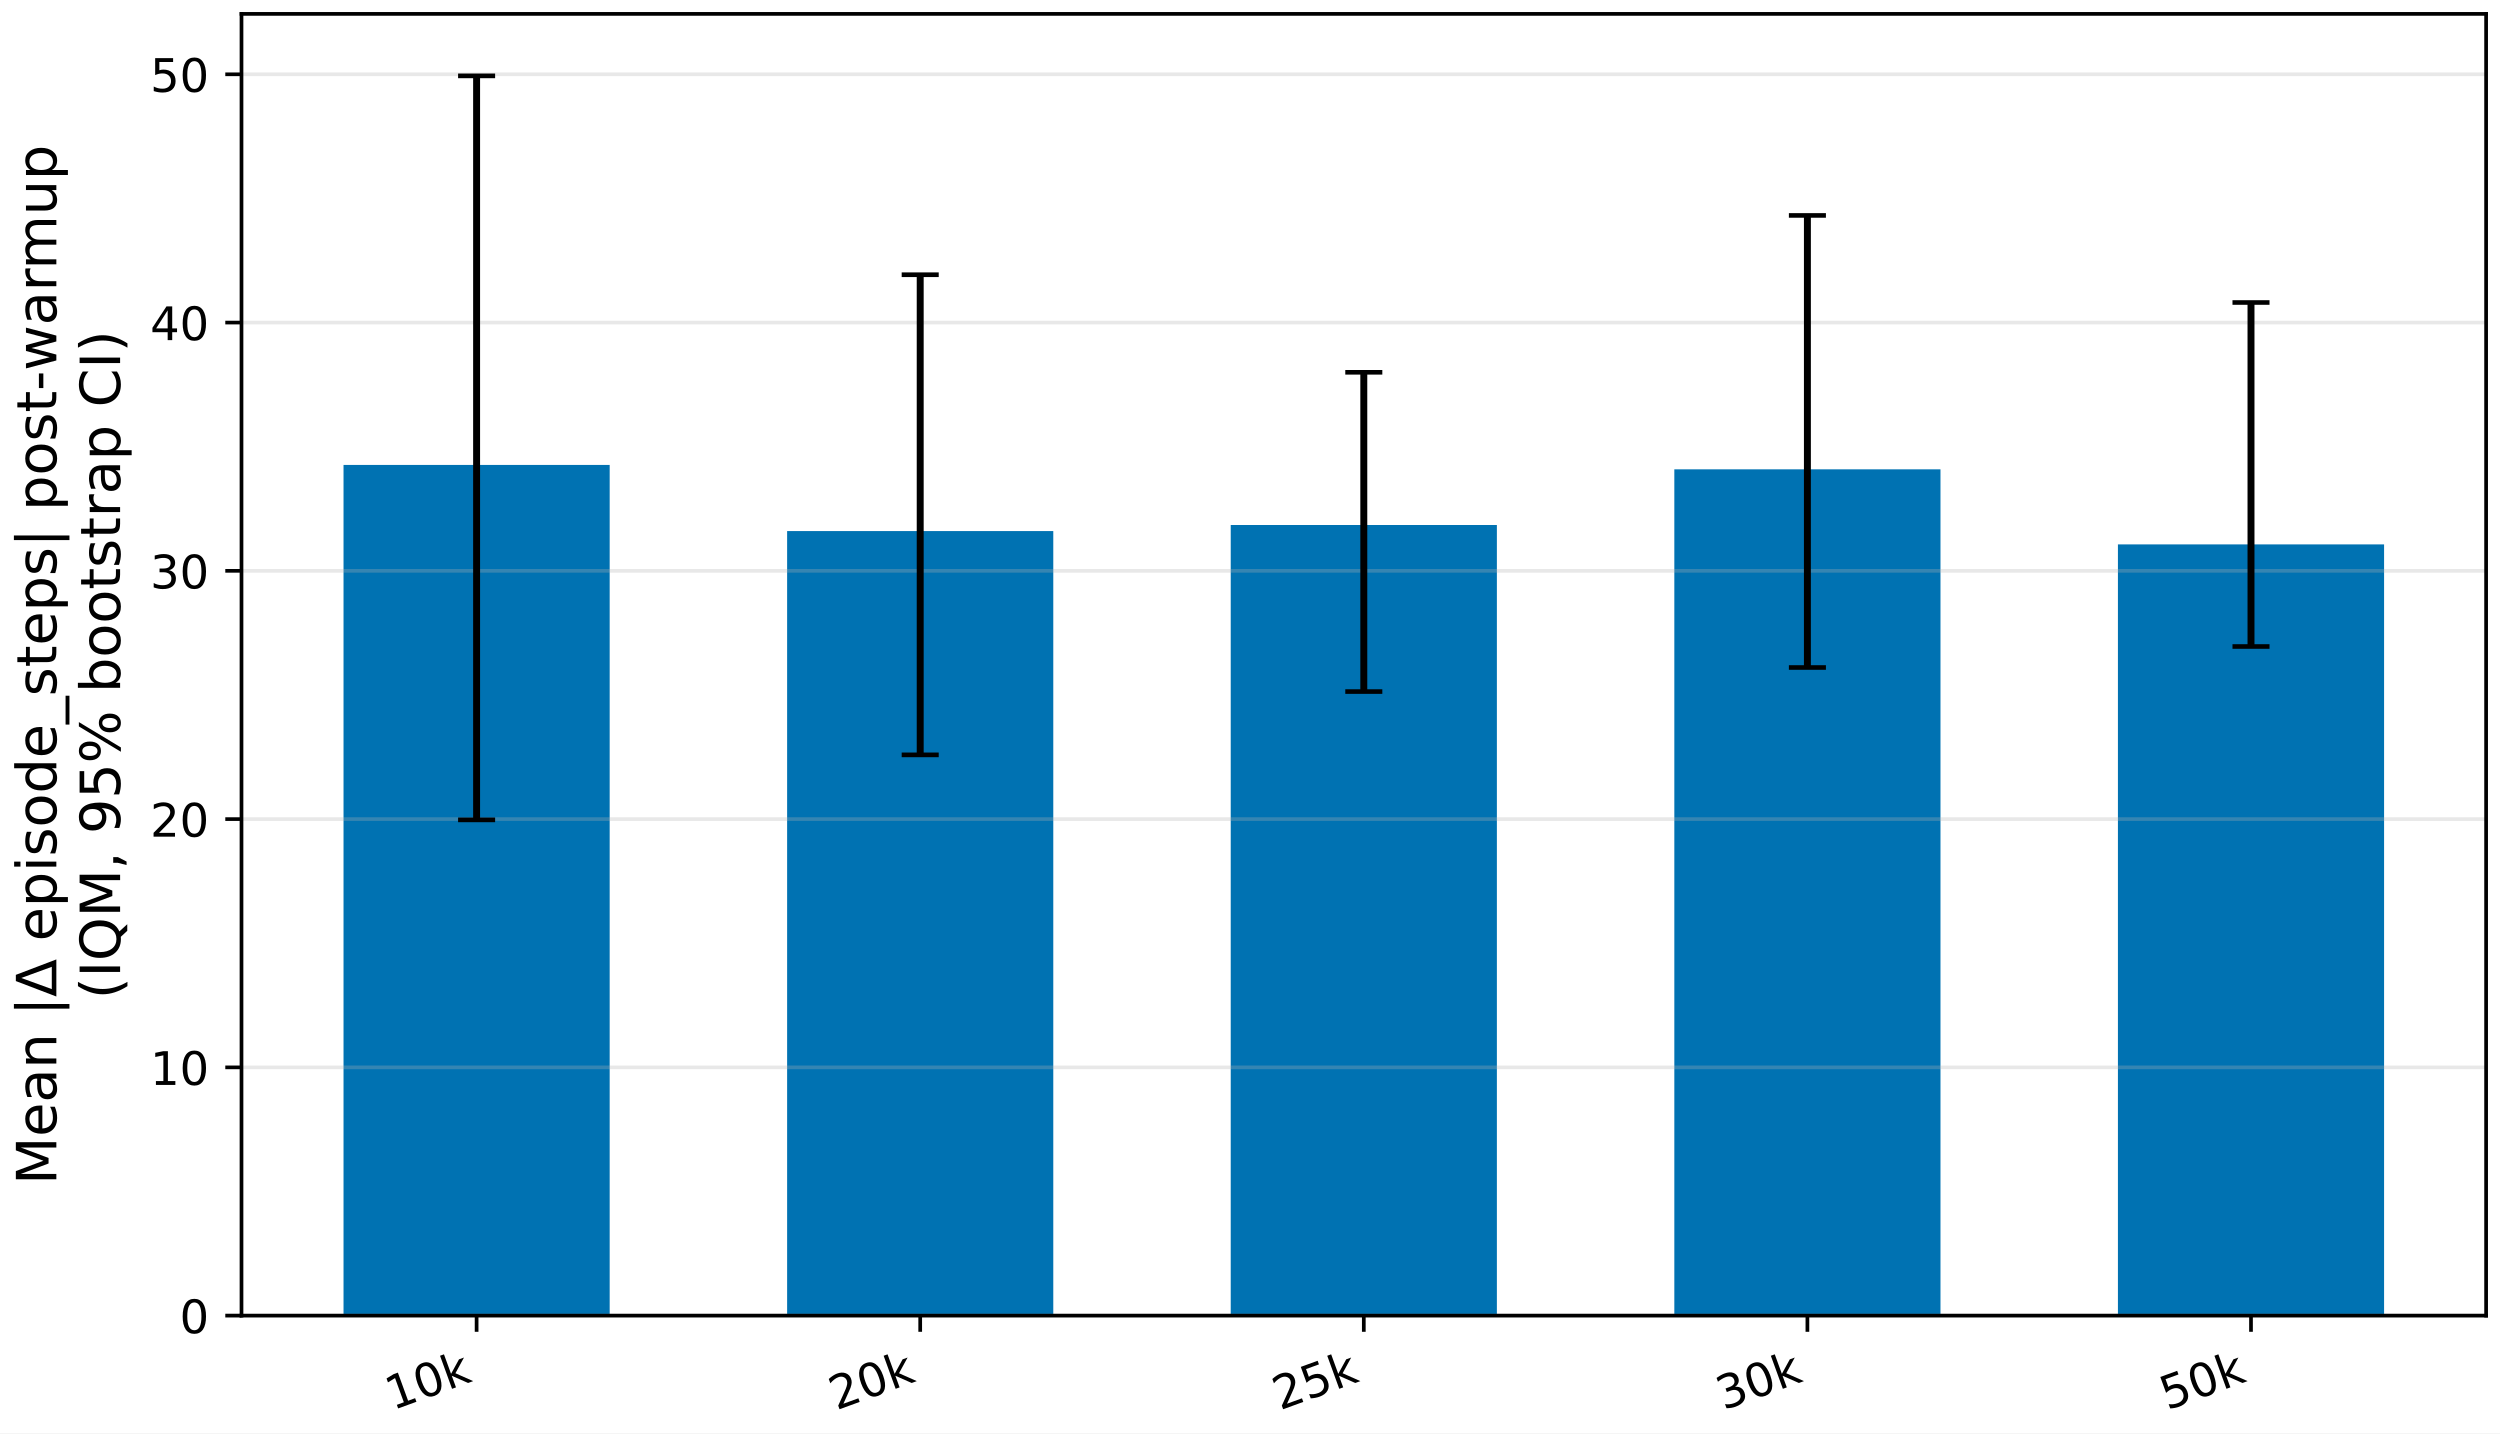
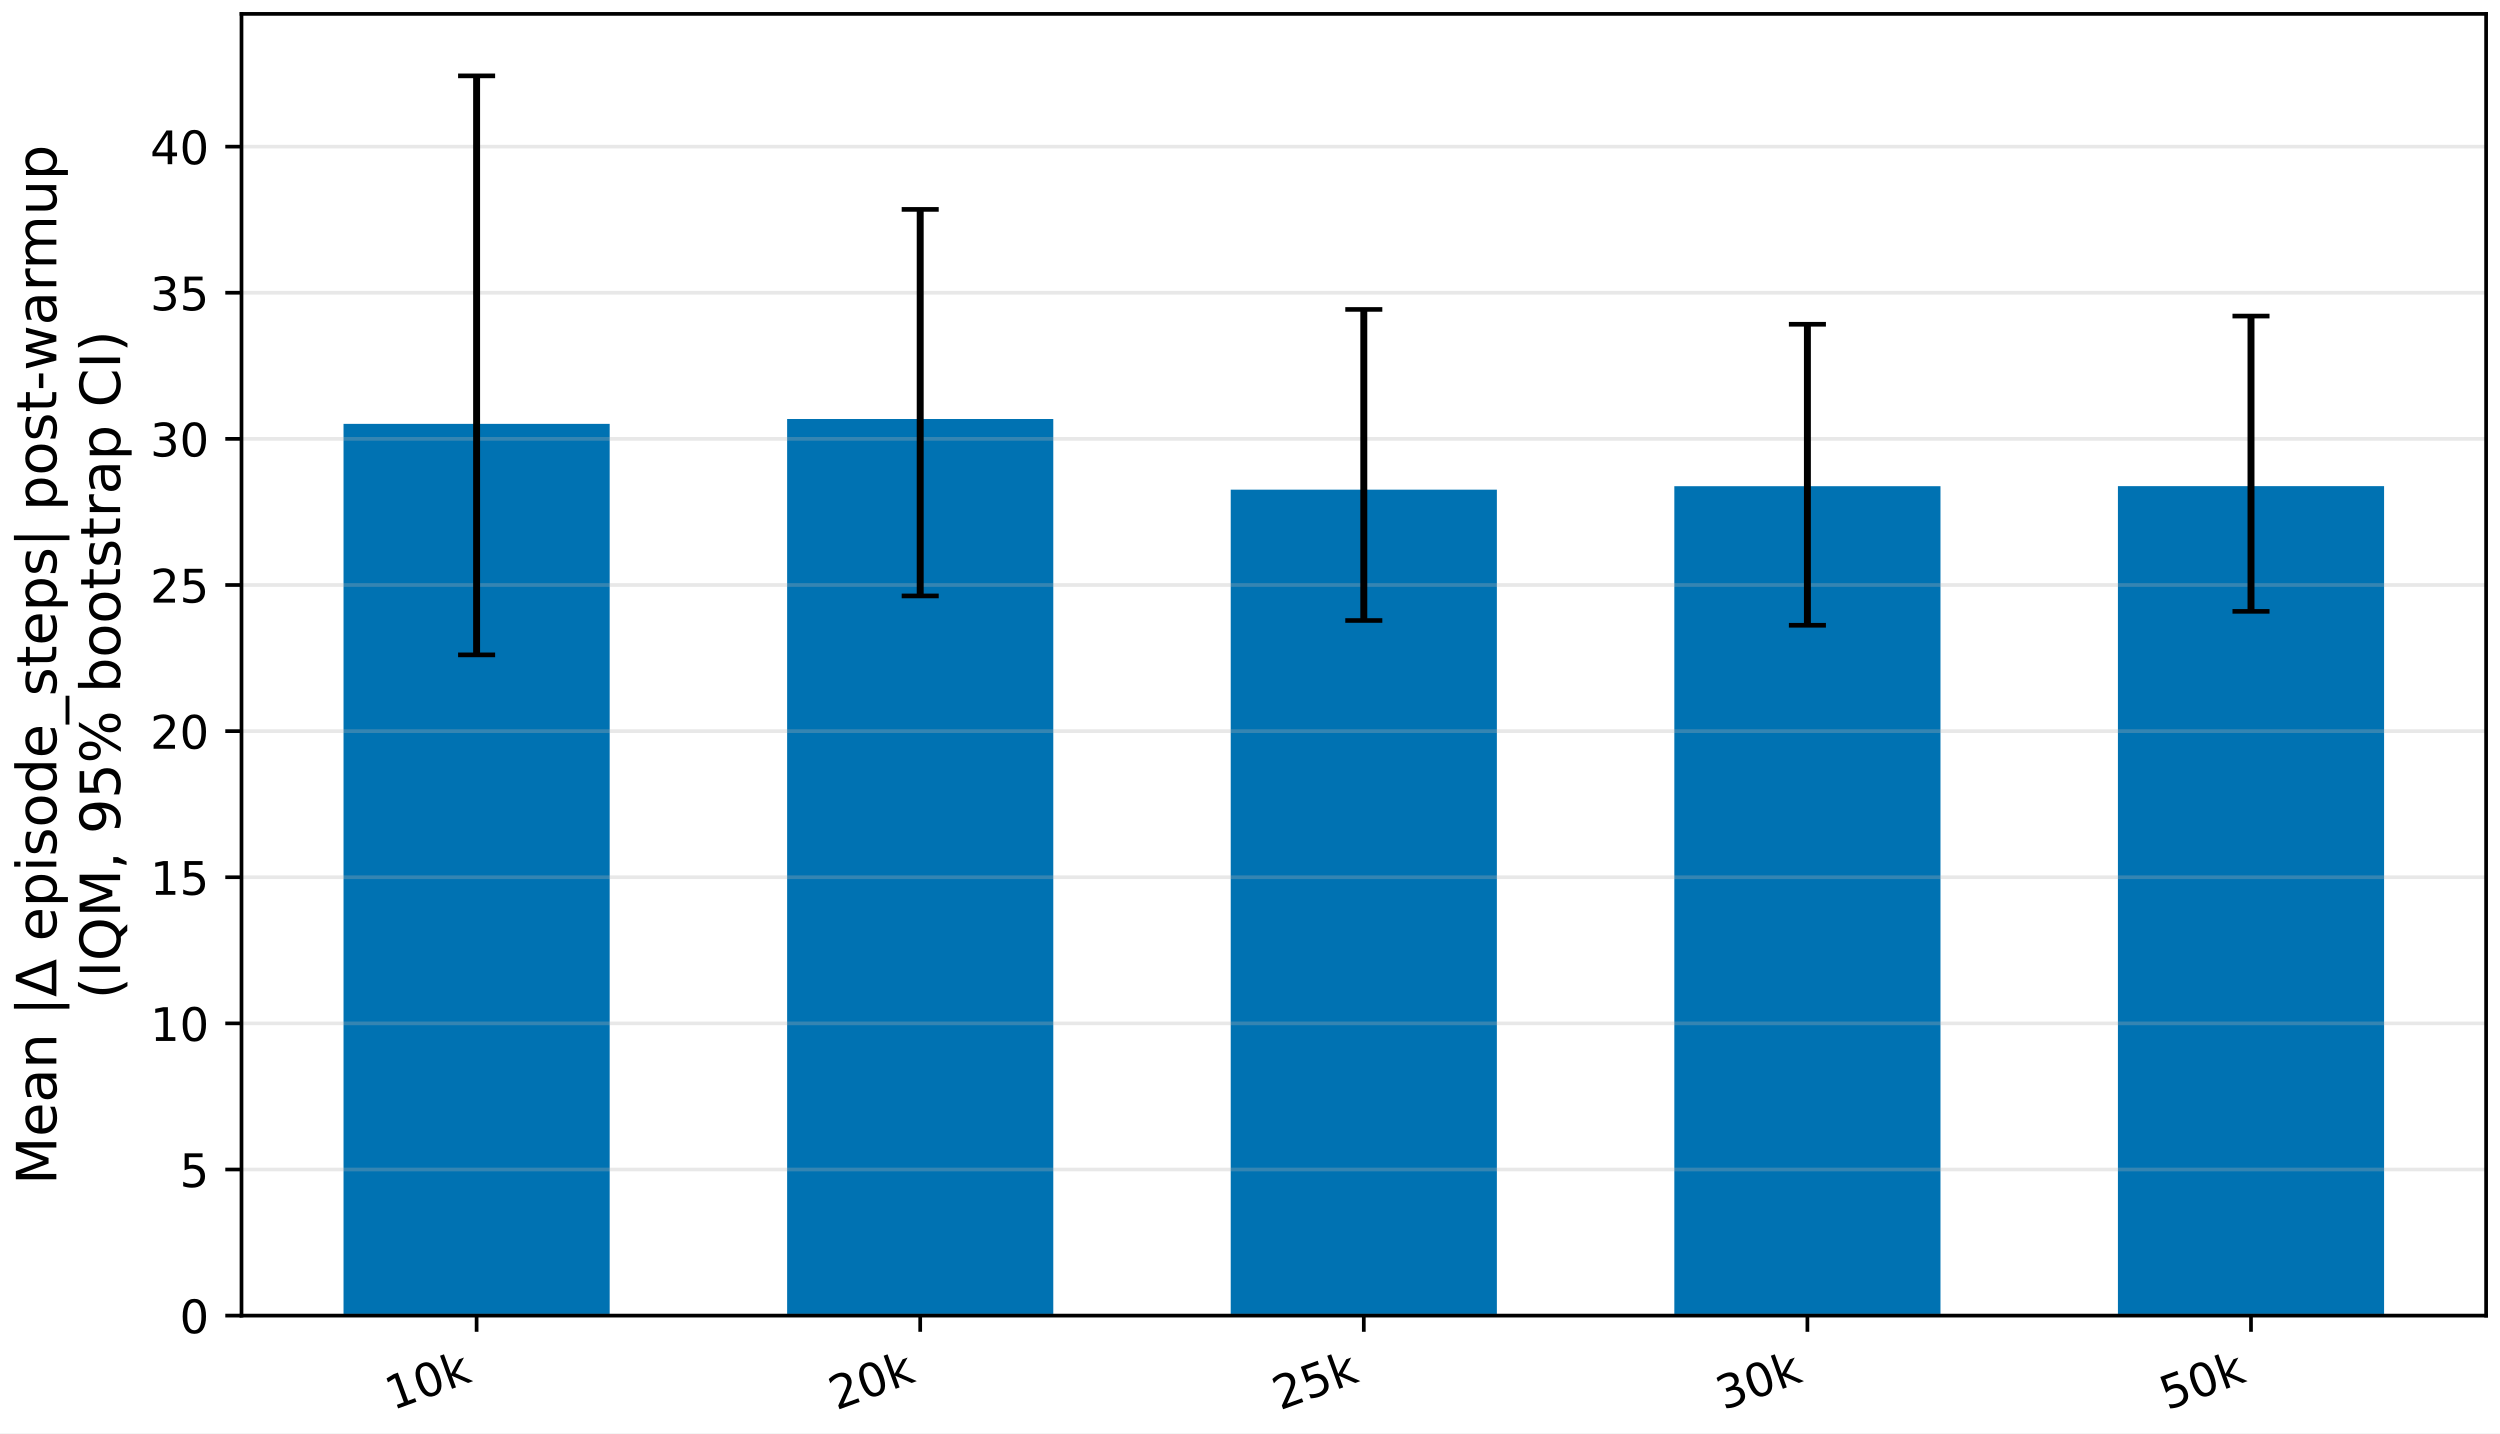
<svg xmlns="http://www.w3.org/2000/svg" xmlns:xlink="http://www.w3.org/1999/xlink" width="540pt" height="309.6pt" viewBox="0 0 540 309.6" version="1.1">
  <defs>
    <style type="text/css">*{stroke-linejoin: round; stroke-linecap: butt}</style>
  </defs>
  <g id="figure_1">
    <g id="patch_1">
      <path d="M 0 309.6  L 540 309.6  L 540 0  L 0 0  z " style="fill: #ffffff" />
    </g>
    <g id="axes_1">
      <g id="patch_2">
        <path d="M 52.163 284.173  L 537 284.173  L 537 3  L 52.163 3  z " style="fill: #ffffff" />
      </g>
      <g id="patch_3">
-         <path d="M 74.201 284.173  L 131.691 284.173  L 131.691 100.422  L 74.201 100.422  z " clip-path="url(#pa9cb4fb12a)" style="fill: #0072b2" />
+         <path d="M 74.201 284.173  L 131.691 284.173  L 131.691 91.558  L 74.201 91.558  z " clip-path="url(#pa55cf9c717)" style="fill: #0072b2" />
      </g>
      <g id="patch_4">
-         <path d="M 170.018 284.173  L 227.509 284.173  L 227.509 114.716  L 170.018 114.716  z " clip-path="url(#pa9cb4fb12a)" style="fill: #0072b2" />
+         <path d="M 170.018 284.173  L 227.509 284.173  L 227.509 90.51  L 170.018 90.51  z " clip-path="url(#pa55cf9c717)" style="fill: #0072b2" />
      </g>
      <g id="patch_5">
-         <path d="M 265.836 284.173  L 323.326 284.173  L 323.326 113.399  L 265.836 113.399  z " clip-path="url(#pa9cb4fb12a)" style="fill: #0072b2" />
+         <path d="M 265.836 284.173  L 323.326 284.173  L 323.326 105.775  L 265.836 105.775  z " clip-path="url(#pa55cf9c717)" style="fill: #0072b2" />
      </g>
      <g id="patch_6">
-         <path d="M 361.654 284.173  L 419.144 284.173  L 419.144 101.374  L 361.654 101.374  z " clip-path="url(#pa9cb4fb12a)" style="fill: #0072b2" />
+         <path d="M 361.654 284.173  L 419.144 284.173  L 419.144 105.016  L 361.654 105.016  z " clip-path="url(#pa55cf9c717)" style="fill: #0072b2" />
      </g>
      <g id="patch_7">
-         <path d="M 457.471 284.173  L 514.962 284.173  L 514.962 117.593  L 457.471 117.593  z " clip-path="url(#pa9cb4fb12a)" style="fill: #0072b2" />
+         <path d="M 457.471 284.173  L 514.962 284.173  L 514.962 105.003  L 457.471 105.003  z " clip-path="url(#pa55cf9c717)" style="fill: #0072b2" />
      </g>
      <g id="matplotlib.axis_1">
        <g id="xtick_1">
          <g id="line2d_1">
            <defs>
-               <path id="m3446999e23" d="M 0 0  L 0 3.5  " style="stroke: #000000; stroke-width: 0.8" />
+               <path id="m8053e2aae7" d="M 0 0  L 0 3.5  " style="stroke: #000000; stroke-width: 0.8" />
            </defs>
            <g>
-               <use xlink:href="#m3446999e23" x="102.946" y="284.173" style="stroke: #000000; stroke-width: 0.8" />
+               <use xlink:href="#m8053e2aae7" x="102.946" y="284.173" style="stroke: #000000; stroke-width: 0.8" />
            </g>
          </g>
          <g id="text_1">
            <g transform="translate(84.83566 304.6455) rotate(-20) scale(0.1 -0.1)">
              <defs>
                <path id="DejaVuSans-31" d="M 794 531  L 1825 531  L 1825 4091  L 703 3866  L 703 4441  L 1819 4666  L 2450 4666  L 2450 531  L 3481 531  L 3481 0  L 794 0  L 794 531  z " transform="scale(0.015625)" />
                <path id="DejaVuSans-30" d="M 2034 4250  Q 1547 4250 1301 3770  Q 1056 3291 1056 2328  Q 1056 1369 1301 889  Q 1547 409 2034 409  Q 2525 409 2770 889  Q 3016 1369 3016 2328  Q 3016 3291 2770 3770  Q 2525 4250 2034 4250  z M 2034 4750  Q 2819 4750 3233 4129  Q 3647 3509 3647 2328  Q 3647 1150 3233 529  Q 2819 -91 2034 -91  Q 1250 -91 836 529  Q 422 1150 422 2328  Q 422 3509 836 4129  Q 1250 4750 2034 4750  z " transform="scale(0.015625)" />
                <path id="DejaVuSans-6b" d="M 581 4863  L 1159 4863  L 1159 1991  L 2875 3500  L 3609 3500  L 1753 1863  L 3688 0  L 2938 0  L 1159 1709  L 1159 0  L 581 0  L 581 4863  z " transform="scale(0.015625)" />
              </defs>
              <use xlink:href="#DejaVuSans-31" />
              <use xlink:href="#DejaVuSans-30" transform="translate(63.62305 0)" />
              <use xlink:href="#DejaVuSans-6b" transform="translate(127.2461 0)" />
            </g>
          </g>
        </g>
        <g id="xtick_2">
          <g id="line2d_2">
            <g>
-               <use xlink:href="#m3446999e23" x="198.764" y="284.173" style="stroke: #000000; stroke-width: 0.8" />
+               <use xlink:href="#m8053e2aae7" x="198.764" y="284.173" style="stroke: #000000; stroke-width: 0.8" />
            </g>
          </g>
          <g id="text_2">
            <g transform="translate(180.6533 304.6455) rotate(-20) scale(0.1 -0.1)">
              <defs>
                <path id="DejaVuSans-32" d="M 1228 531  L 3431 531  L 3431 0  L 469 0  L 469 531  Q 828 903 1448 1529  Q 2069 2156 2228 2338  Q 2531 2678 2651 2914  Q 2772 3150 2772 3378  Q 2772 3750 2511 3984  Q 2250 4219 1831 4219  Q 1534 4219 1204 4116  Q 875 4013 500 3803  L 500 4441  Q 881 4594 1212 4672  Q 1544 4750 1819 4750  Q 2544 4750 2975 4387  Q 3406 4025 3406 3419  Q 3406 3131 3298 2873  Q 3191 2616 2906 2266  Q 2828 2175 2409 1742  Q 1991 1309 1228 531  z " transform="scale(0.015625)" />
              </defs>
              <use xlink:href="#DejaVuSans-32" />
              <use xlink:href="#DejaVuSans-30" transform="translate(63.62305 0)" />
              <use xlink:href="#DejaVuSans-6b" transform="translate(127.2461 0)" />
            </g>
          </g>
        </g>
        <g id="xtick_3">
          <g id="line2d_3">
            <g>
-               <use xlink:href="#m3446999e23" x="294.581" y="284.173" style="stroke: #000000; stroke-width: 0.8" />
+               <use xlink:href="#m8053e2aae7" x="294.581" y="284.173" style="stroke: #000000; stroke-width: 0.8" />
            </g>
          </g>
          <g id="text_3">
            <g transform="translate(276.4709 304.6455) rotate(-20) scale(0.1 -0.1)">
              <defs>
                <path id="DejaVuSans-35" d="M 691 4666  L 3169 4666  L 3169 4134  L 1269 4134  L 1269 2991  Q 1406 3038 1543 3061  Q 1681 3084 1819 3084  Q 2600 3084 3056 2656  Q 3513 2228 3513 1497  Q 3513 744 3044 326  Q 2575 -91 1722 -91  Q 1428 -91 1123 -41  Q 819 9 494 109  L 494 744  Q 775 591 1075 516  Q 1375 441 1709 441  Q 2250 441 2565 725  Q 2881 1009 2881 1497  Q 2881 1984 2565 2268  Q 2250 2553 1709 2553  Q 1456 2553 1204 2497  Q 953 2441 691 2322  L 691 4666  z " transform="scale(0.015625)" />
              </defs>
              <use xlink:href="#DejaVuSans-32" />
              <use xlink:href="#DejaVuSans-35" transform="translate(63.62305 0)" />
              <use xlink:href="#DejaVuSans-6b" transform="translate(127.2461 0)" />
            </g>
          </g>
        </g>
        <g id="xtick_4">
          <g id="line2d_4">
            <g>
-               <use xlink:href="#m3446999e23" x="390.399" y="284.173" style="stroke: #000000; stroke-width: 0.8" />
+               <use xlink:href="#m8053e2aae7" x="390.399" y="284.173" style="stroke: #000000; stroke-width: 0.8" />
            </g>
          </g>
          <g id="text_4">
            <g transform="translate(372.2885 304.6455) rotate(-20) scale(0.1 -0.1)">
              <defs>
                <path id="DejaVuSans-33" d="M 2597 2516  Q 3050 2419 3304 2112  Q 3559 1806 3559 1356  Q 3559 666 3084 287  Q 2609 -91 1734 -91  Q 1441 -91 1130 -33  Q 819 25 488 141  L 488 750  Q 750 597 1062 519  Q 1375 441 1716 441  Q 2309 441 2620 675  Q 2931 909 2931 1356  Q 2931 1769 2642 2001  Q 2353 2234 1838 2234  L 1294 2234  L 1294 2753  L 1863 2753  Q 2328 2753 2575 2939  Q 2822 3125 2822 3475  Q 2822 3834 2567 4026  Q 2313 4219 1838 4219  Q 1578 4219 1281 4162  Q 984 4106 628 3988  L 628 4550  Q 988 4650 1302 4700  Q 1616 4750 1894 4750  Q 2613 4750 3031 4423  Q 3450 4097 3450 3541  Q 3450 3153 3228 2886  Q 3006 2619 2597 2516  z " transform="scale(0.015625)" />
              </defs>
              <use xlink:href="#DejaVuSans-33" />
              <use xlink:href="#DejaVuSans-30" transform="translate(63.62305 0)" />
              <use xlink:href="#DejaVuSans-6b" transform="translate(127.2461 0)" />
            </g>
          </g>
        </g>
        <g id="xtick_5">
          <g id="line2d_5">
            <g>
-               <use xlink:href="#m3446999e23" x="486.216" y="284.173" style="stroke: #000000; stroke-width: 0.8" />
+               <use xlink:href="#m8053e2aae7" x="486.216" y="284.173" style="stroke: #000000; stroke-width: 0.8" />
            </g>
          </g>
          <g id="text_5">
            <g transform="translate(468.1061 304.6455) rotate(-20) scale(0.1 -0.1)">
              <use xlink:href="#DejaVuSans-35" />
              <use xlink:href="#DejaVuSans-30" transform="translate(63.62305 0)" />
              <use xlink:href="#DejaVuSans-6b" transform="translate(127.2461 0)" />
            </g>
          </g>
        </g>
      </g>
      <g id="matplotlib.axis_2">
        <g id="ytick_1">
          <g id="line2d_6">
-             <path d="M 52.163 284.173  L 537 284.173  " clip-path="url(#pa9cb4fb12a)" style="fill: none; stroke: #b0b0b0; stroke-opacity: 0.3; stroke-width: 0.8; stroke-linecap: square" />
+             <path d="M 52.163 284.173  L 537 284.173  " clip-path="url(#pa55cf9c717)" style="fill: none; stroke: #b0b0b0; stroke-opacity: 0.3; stroke-width: 0.8; stroke-linecap: square" />
          </g>
          <g id="line2d_7">
            <defs>
-               <path id="m61e745f788" d="M 0 0  L -3.5 0  " style="stroke: #000000; stroke-width: 0.8" />
+               <path id="m3188ce07f8" d="M 0 0  L -3.5 0  " style="stroke: #000000; stroke-width: 0.8" />
            </defs>
            <g>
-               <use xlink:href="#m61e745f788" x="52.163" y="284.173" style="stroke: #000000; stroke-width: 0.8" />
+               <use xlink:href="#m3188ce07f8" x="52.163" y="284.173" style="stroke: #000000; stroke-width: 0.8" />
            </g>
          </g>
          <g id="text_6">
            <g transform="translate(38.80011 287.9718) scale(0.1 -0.1)">
              <use xlink:href="#DejaVuSans-30" />
            </g>
          </g>
        </g>
        <g id="ytick_2">
          <g id="line2d_8">
-             <path d="M 52.163 230.548  L 537 230.548  " clip-path="url(#pa9cb4fb12a)" style="fill: none; stroke: #b0b0b0; stroke-opacity: 0.3; stroke-width: 0.8; stroke-linecap: square" />
+             <path d="M 52.163 252.61  L 537 252.61  " clip-path="url(#pa55cf9c717)" style="fill: none; stroke: #b0b0b0; stroke-opacity: 0.3; stroke-width: 0.8; stroke-linecap: square" />
          </g>
          <g id="line2d_9">
            <g>
-               <use xlink:href="#m61e745f788" x="52.163" y="230.548" style="stroke: #000000; stroke-width: 0.8" />
+               <use xlink:href="#m3188ce07f8" x="52.163" y="252.61" style="stroke: #000000; stroke-width: 0.8" />
            </g>
          </g>
          <g id="text_7">
-             <g transform="translate(32.43762 234.3472) scale(0.1 -0.1)">
-               <use xlink:href="#DejaVuSans-31" />
-               <use xlink:href="#DejaVuSans-30" transform="translate(63.62305 0)" />
+             <g transform="translate(38.80011 256.409) scale(0.1 -0.1)">
+               <use xlink:href="#DejaVuSans-35" />
            </g>
          </g>
        </g>
        <g id="ytick_3">
          <g id="line2d_10">
-             <path d="M 52.163 176.923  L 537 176.923  " clip-path="url(#pa9cb4fb12a)" style="fill: none; stroke: #b0b0b0; stroke-opacity: 0.3; stroke-width: 0.8; stroke-linecap: square" />
+             <path d="M 52.163 221.047  L 537 221.047  " clip-path="url(#pa55cf9c717)" style="fill: none; stroke: #b0b0b0; stroke-opacity: 0.3; stroke-width: 0.8; stroke-linecap: square" />
          </g>
          <g id="line2d_11">
            <g>
-               <use xlink:href="#m61e745f788" x="52.163" y="176.923" style="stroke: #000000; stroke-width: 0.8" />
+               <use xlink:href="#m3188ce07f8" x="52.163" y="221.047" style="stroke: #000000; stroke-width: 0.8" />
            </g>
          </g>
          <g id="text_8">
-             <g transform="translate(32.43762 180.7226) scale(0.1 -0.1)">
-               <use xlink:href="#DejaVuSans-32" />
+             <g transform="translate(32.43762 224.8462) scale(0.1 -0.1)">
+               <use xlink:href="#DejaVuSans-31" />
              <use xlink:href="#DejaVuSans-30" transform="translate(63.62305 0)" />
            </g>
          </g>
        </g>
        <g id="ytick_4">
          <g id="line2d_12">
-             <path d="M 52.163 123.299  L 537 123.299  " clip-path="url(#pa9cb4fb12a)" style="fill: none; stroke: #b0b0b0; stroke-opacity: 0.3; stroke-width: 0.8; stroke-linecap: square" />
+             <path d="M 52.163 189.484  L 537 189.484  " clip-path="url(#pa55cf9c717)" style="fill: none; stroke: #b0b0b0; stroke-opacity: 0.3; stroke-width: 0.8; stroke-linecap: square" />
          </g>
          <g id="line2d_13">
            <g>
-               <use xlink:href="#m61e745f788" x="52.163" y="123.299" style="stroke: #000000; stroke-width: 0.8" />
+               <use xlink:href="#m3188ce07f8" x="52.163" y="189.484" style="stroke: #000000; stroke-width: 0.8" />
            </g>
          </g>
          <g id="text_9">
-             <g transform="translate(32.43762 127.098) scale(0.1 -0.1)">
-               <use xlink:href="#DejaVuSans-33" />
-               <use xlink:href="#DejaVuSans-30" transform="translate(63.62305 0)" />
+             <g transform="translate(32.43762 193.2835) scale(0.1 -0.1)">
+               <use xlink:href="#DejaVuSans-31" />
+               <use xlink:href="#DejaVuSans-35" transform="translate(63.62305 0)" />
            </g>
          </g>
        </g>
        <g id="ytick_5">
          <g id="line2d_14">
-             <path d="M 52.163 69.674  L 537 69.674  " clip-path="url(#pa9cb4fb12a)" style="fill: none; stroke: #b0b0b0; stroke-opacity: 0.3; stroke-width: 0.8; stroke-linecap: square" />
+             <path d="M 52.163 157.921  L 537 157.921  " clip-path="url(#pa55cf9c717)" style="fill: none; stroke: #b0b0b0; stroke-opacity: 0.3; stroke-width: 0.8; stroke-linecap: square" />
          </g>
          <g id="line2d_15">
            <g>
-               <use xlink:href="#m61e745f788" x="52.163" y="69.674" style="stroke: #000000; stroke-width: 0.8" />
+               <use xlink:href="#m3188ce07f8" x="52.163" y="157.921" style="stroke: #000000; stroke-width: 0.8" />
            </g>
          </g>
          <g id="text_10">
-             <g transform="translate(32.43762 73.47336) scale(0.1 -0.1)">
+             <g transform="translate(32.43762 161.7207) scale(0.1 -0.1)">
+               <use xlink:href="#DejaVuSans-32" />
+               <use xlink:href="#DejaVuSans-30" transform="translate(63.62305 0)" />
+             </g>
+           </g>
+         </g>
+         <g id="ytick_6">
+           <g id="line2d_16">
+             <path d="M 52.163 126.359  L 537 126.359  " clip-path="url(#pa55cf9c717)" style="fill: none; stroke: #b0b0b0; stroke-opacity: 0.3; stroke-width: 0.8; stroke-linecap: square" />
+           </g>
+           <g id="line2d_17">
+             <g>
+               <use xlink:href="#m3188ce07f8" x="52.163" y="126.359" style="stroke: #000000; stroke-width: 0.8" />
+             </g>
+           </g>
+           <g id="text_11">
+             <g transform="translate(32.43762 130.1579) scale(0.1 -0.1)">
+               <use xlink:href="#DejaVuSans-32" />
+               <use xlink:href="#DejaVuSans-35" transform="translate(63.62305 0)" />
+             </g>
+           </g>
+         </g>
+         <g id="ytick_7">
+           <g id="line2d_18">
+             <path d="M 52.163 94.796  L 537 94.796  " clip-path="url(#pa55cf9c717)" style="fill: none; stroke: #b0b0b0; stroke-opacity: 0.3; stroke-width: 0.8; stroke-linecap: square" />
+           </g>
+           <g id="line2d_19">
+             <g>
+               <use xlink:href="#m3188ce07f8" x="52.163" y="94.796" style="stroke: #000000; stroke-width: 0.8" />
+             </g>
+           </g>
+           <g id="text_12">
+             <g transform="translate(32.43762 98.59515) scale(0.1 -0.1)">
+               <use xlink:href="#DejaVuSans-33" />
+               <use xlink:href="#DejaVuSans-30" transform="translate(63.62305 0)" />
+             </g>
+           </g>
+         </g>
+         <g id="ytick_8">
+           <g id="line2d_20">
+             <path d="M 52.163 63.233  L 537 63.233  " clip-path="url(#pa55cf9c717)" style="fill: none; stroke: #b0b0b0; stroke-opacity: 0.3; stroke-width: 0.8; stroke-linecap: square" />
+           </g>
+           <g id="line2d_21">
+             <g>
+               <use xlink:href="#m3188ce07f8" x="52.163" y="63.233" style="stroke: #000000; stroke-width: 0.8" />
+             </g>
+           </g>
+           <g id="text_13">
+             <g transform="translate(32.43762 67.03238) scale(0.1 -0.1)">
+               <use xlink:href="#DejaVuSans-33" />
+               <use xlink:href="#DejaVuSans-35" transform="translate(63.62305 0)" />
+             </g>
+           </g>
+         </g>
+         <g id="ytick_9">
+           <g id="line2d_22">
+             <path d="M 52.163 31.67  L 537 31.67  " clip-path="url(#pa55cf9c717)" style="fill: none; stroke: #b0b0b0; stroke-opacity: 0.3; stroke-width: 0.8; stroke-linecap: square" />
+           </g>
+           <g id="line2d_23">
+             <g>
+               <use xlink:href="#m3188ce07f8" x="52.163" y="31.67" style="stroke: #000000; stroke-width: 0.8" />
+             </g>
+           </g>
+           <g id="text_14">
+             <g transform="translate(32.43762 35.4696) scale(0.1 -0.1)">
              <defs>
                <path id="DejaVuSans-34" d="M 2419 4116  L 825 1625  L 2419 1625  L 2419 4116  z M 2253 4666  L 3047 4666  L 3047 1625  L 3713 1625  L 3713 1100  L 3047 1100  L 3047 0  L 2419 0  L 2419 1100  L 313 1100  L 313 1709  L 2253 4666  z " transform="scale(0.015625)" />
              </defs>
              <use xlink:href="#DejaVuSans-34" />
              <use xlink:href="#DejaVuSans-30" transform="translate(63.62305 0)" />
            </g>
          </g>
        </g>
-         <g id="ytick_6">
-           <g id="line2d_16">
-             <path d="M 52.163 16.05  L 537 16.05  " clip-path="url(#pa9cb4fb12a)" style="fill: none; stroke: #b0b0b0; stroke-opacity: 0.3; stroke-width: 0.8; stroke-linecap: square" />
-           </g>
-           <g id="line2d_17">
-             <g>
-               <use xlink:href="#m61e745f788" x="52.163" y="16.05" style="stroke: #000000; stroke-width: 0.8" />
-             </g>
-           </g>
-           <g id="text_11">
-             <g transform="translate(32.43762 19.84875) scale(0.1 -0.1)">
-               <use xlink:href="#DejaVuSans-35" />
-               <use xlink:href="#DejaVuSans-30" transform="translate(63.62305 0)" />
-             </g>
-           </g>
-         </g>
-         <g id="text_12">
+         <g id="text_15">
          <g transform="translate(12.17086 255.8961) rotate(-90) scale(0.12 -0.12)">
            <defs>
              <path id="DejaVuSans-4d" d="M 628 4666  L 1569 4666  L 2759 1491  L 3956 4666  L 4897 4666  L 4897 0  L 4281 0  L 4281 4097  L 3078 897  L 2444 897  L 1241 4097  L 1241 0  L 628 0  L 628 4666  z " transform="scale(0.015625)" />
              <path id="DejaVuSans-65" d="M 3597 1894  L 3597 1613  L 953 1613  Q 991 1019 1311 708  Q 1631 397 2203 397  Q 2534 397 2845 478  Q 3156 559 3463 722  L 3463 178  Q 3153 47 2828 -22  Q 2503 -91 2169 -91  Q 1331 -91 842 396  Q 353 884 353 1716  Q 353 2575 817 3079  Q 1281 3584 2069 3584  Q 2775 3584 3186 3129  Q 3597 2675 3597 1894  z M 3022 2063  Q 3016 2534 2758 2815  Q 2500 3097 2075 3097  Q 1594 3097 1305 2825  Q 1016 2553 972 2059  L 3022 2063  z " transform="scale(0.015625)" />
              <path id="DejaVuSans-61" d="M 2194 1759  Q 1497 1759 1228 1600  Q 959 1441 959 1056  Q 959 750 1161 570  Q 1363 391 1709 391  Q 2188 391 2477 730  Q 2766 1069 2766 1631  L 2766 1759  L 2194 1759  z M 3341 1997  L 3341 0  L 2766 0  L 2766 531  Q 2569 213 2275 61  Q 1981 -91 1556 -91  Q 1019 -91 701 211  Q 384 513 384 1019  Q 384 1609 779 1909  Q 1175 2209 1959 2209  L 2766 2209  L 2766 2266  Q 2766 2663 2505 2880  Q 2244 3097 1772 3097  Q 1472 3097 1187 3025  Q 903 2953 641 2809  L 641 3341  Q 956 3463 1253 3523  Q 1550 3584 1831 3584  Q 2591 3584 2966 3190  Q 3341 2797 3341 1997  z " transform="scale(0.015625)" />
              <path id="DejaVuSans-6e" d="M 3513 2113  L 3513 0  L 2938 0  L 2938 2094  Q 2938 2591 2744 2837  Q 2550 3084 2163 3084  Q 1697 3084 1428 2787  Q 1159 2491 1159 1978  L 1159 0  L 581 0  L 581 3500  L 1159 3500  L 1159 2956  Q 1366 3272 1645 3428  Q 1925 3584 2291 3584  Q 2894 3584 3203 3211  Q 3513 2838 3513 2113  z " transform="scale(0.015625)" />
              <path id="DejaVuSans-20" transform="scale(0.015625)" />
              <path id="DejaVuSans-7c" d="M 1344 4891  L 1344 -1509  L 813 -1509  L 813 4891  L 1344 4891  z " transform="scale(0.015625)" />
              <path id="DejaVuSans-394" d="M 2188 4044  L 906 525  L 3472 525  L 2188 4044  z M 50 0  L 1831 4666  L 2547 4666  L 4325 0  L 50 0  z " transform="scale(0.015625)" />
              <path id="DejaVuSans-70" d="M 1159 525  L 1159 -1331  L 581 -1331  L 581 3500  L 1159 3500  L 1159 2969  Q 1341 3281 1617 3432  Q 1894 3584 2278 3584  Q 2916 3584 3314 3078  Q 3713 2572 3713 1747  Q 3713 922 3314 415  Q 2916 -91 2278 -91  Q 1894 -91 1617 61  Q 1341 213 1159 525  z M 3116 1747  Q 3116 2381 2855 2742  Q 2594 3103 2138 3103  Q 1681 3103 1420 2742  Q 1159 2381 1159 1747  Q 1159 1113 1420 752  Q 1681 391 2138 391  Q 2594 391 2855 752  Q 3116 1113 3116 1747  z " transform="scale(0.015625)" />
              <path id="DejaVuSans-69" d="M 603 3500  L 1178 3500  L 1178 0  L 603 0  L 603 3500  z M 603 4863  L 1178 4863  L 1178 4134  L 603 4134  L 603 4863  z " transform="scale(0.015625)" />
              <path id="DejaVuSans-73" d="M 2834 3397  L 2834 2853  Q 2591 2978 2328 3040  Q 2066 3103 1784 3103  Q 1356 3103 1142 2972  Q 928 2841 928 2578  Q 928 2378 1081 2264  Q 1234 2150 1697 2047  L 1894 2003  Q 2506 1872 2764 1633  Q 3022 1394 3022 966  Q 3022 478 2636 193  Q 2250 -91 1575 -91  Q 1294 -91 989 -36  Q 684 19 347 128  L 347 722  Q 666 556 975 473  Q 1284 391 1588 391  Q 1994 391 2212 530  Q 2431 669 2431 922  Q 2431 1156 2273 1281  Q 2116 1406 1581 1522  L 1381 1569  Q 847 1681 609 1914  Q 372 2147 372 2553  Q 372 3047 722 3315  Q 1072 3584 1716 3584  Q 2034 3584 2315 3537  Q 2597 3491 2834 3397  z " transform="scale(0.015625)" />
              <path id="DejaVuSans-6f" d="M 1959 3097  Q 1497 3097 1228 2736  Q 959 2375 959 1747  Q 959 1119 1226 758  Q 1494 397 1959 397  Q 2419 397 2687 759  Q 2956 1122 2956 1747  Q 2956 2369 2687 2733  Q 2419 3097 1959 3097  z M 1959 3584  Q 2709 3584 3137 3096  Q 3566 2609 3566 1747  Q 3566 888 3137 398  Q 2709 -91 1959 -91  Q 1206 -91 779 398  Q 353 888 353 1747  Q 353 2609 779 3096  Q 1206 3584 1959 3584  z " transform="scale(0.015625)" />
              <path id="DejaVuSans-64" d="M 2906 2969  L 2906 4863  L 3481 4863  L 3481 0  L 2906 0  L 2906 525  Q 2725 213 2448 61  Q 2172 -91 1784 -91  Q 1150 -91 751 415  Q 353 922 353 1747  Q 353 2572 751 3078  Q 1150 3584 1784 3584  Q 2172 3584 2448 3432  Q 2725 3281 2906 2969  z M 947 1747  Q 947 1113 1208 752  Q 1469 391 1925 391  Q 2381 391 2643 752  Q 2906 1113 2906 1747  Q 2906 2381 2643 2742  Q 2381 3103 1925 3103  Q 1469 3103 1208 2742  Q 947 2381 947 1747  z " transform="scale(0.015625)" />
              <path id="DejaVuSans-5f" d="M 3263 -1063  L 3263 -1509  L -63 -1509  L -63 -1063  L 3263 -1063  z " transform="scale(0.015625)" />
              <path id="DejaVuSans-74" d="M 1172 4494  L 1172 3500  L 2356 3500  L 2356 3053  L 1172 3053  L 1172 1153  Q 1172 725 1289 603  Q 1406 481 1766 481  L 2356 481  L 2356 0  L 1766 0  Q 1100 0 847 248  Q 594 497 594 1153  L 594 3053  L 172 3053  L 172 3500  L 594 3500  L 594 4494  L 1172 4494  z " transform="scale(0.015625)" />
              <path id="DejaVuSans-2d" d="M 313 2009  L 1997 2009  L 1997 1497  L 313 1497  L 313 2009  z " transform="scale(0.015625)" />
              <path id="DejaVuSans-77" d="M 269 3500  L 844 3500  L 1563 769  L 2278 3500  L 2956 3500  L 3675 769  L 4391 3500  L 4966 3500  L 4050 0  L 3372 0  L 2619 2869  L 1863 0  L 1184 0  L 269 3500  z " transform="scale(0.015625)" />
              <path id="DejaVuSans-72" d="M 2631 2963  Q 2534 3019 2420 3045  Q 2306 3072 2169 3072  Q 1681 3072 1420 2755  Q 1159 2438 1159 1844  L 1159 0  L 581 0  L 581 3500  L 1159 3500  L 1159 2956  Q 1341 3275 1631 3429  Q 1922 3584 2338 3584  Q 2397 3584 2469 3576  Q 2541 3569 2628 3553  L 2631 2963  z " transform="scale(0.015625)" />
              <path id="DejaVuSans-6d" d="M 3328 2828  Q 3544 3216 3844 3400  Q 4144 3584 4550 3584  Q 5097 3584 5394 3201  Q 5691 2819 5691 2113  L 5691 0  L 5113 0  L 5113 2094  Q 5113 2597 4934 2840  Q 4756 3084 4391 3084  Q 3944 3084 3684 2787  Q 3425 2491 3425 1978  L 3425 0  L 2847 0  L 2847 2094  Q 2847 2600 2669 2842  Q 2491 3084 2119 3084  Q 1678 3084 1418 2786  Q 1159 2488 1159 1978  L 1159 0  L 581 0  L 581 3500  L 1159 3500  L 1159 2956  Q 1356 3278 1631 3431  Q 1906 3584 2284 3584  Q 2666 3584 2933 3390  Q 3200 3197 3328 2828  z " transform="scale(0.015625)" />
              <path id="DejaVuSans-75" d="M 544 1381  L 544 3500  L 1119 3500  L 1119 1403  Q 1119 906 1312 657  Q 1506 409 1894 409  Q 2359 409 2629 706  Q 2900 1003 2900 1516  L 2900 3500  L 3475 3500  L 3475 0  L 2900 0  L 2900 538  Q 2691 219 2414 64  Q 2138 -91 1772 -91  Q 1169 -91 856 284  Q 544 659 544 1381  z M 1991 3584  L 1991 3584  z " transform="scale(0.015625)" />
            </defs>
            <use xlink:href="#DejaVuSans-4d" />
            <use xlink:href="#DejaVuSans-65" transform="translate(86.2793 0)" />
            <use xlink:href="#DejaVuSans-61" transform="translate(147.8027 0)" />
            <use xlink:href="#DejaVuSans-6e" transform="translate(209.082 0)" />
            <use xlink:href="#DejaVuSans-20" transform="translate(272.4609 0)" />
            <use xlink:href="#DejaVuSans-7c" transform="translate(304.248 0)" />
            <use xlink:href="#DejaVuSans-394" transform="translate(337.9395 0)" />
            <use xlink:href="#DejaVuSans-20" transform="translate(406.3477 0)" />
            <use xlink:href="#DejaVuSans-65" transform="translate(438.1348 0)" />
            <use xlink:href="#DejaVuSans-70" transform="translate(499.6582 0)" />
            <use xlink:href="#DejaVuSans-69" transform="translate(563.1348 0)" />
            <use xlink:href="#DejaVuSans-73" transform="translate(590.918 0)" />
            <use xlink:href="#DejaVuSans-6f" transform="translate(643.0176 0)" />
            <use xlink:href="#DejaVuSans-64" transform="translate(704.1992 0)" />
            <use xlink:href="#DejaVuSans-65" transform="translate(767.6758 0)" />
            <use xlink:href="#DejaVuSans-5f" transform="translate(829.1992 0)" />
            <use xlink:href="#DejaVuSans-73" transform="translate(879.1992 0)" />
            <use xlink:href="#DejaVuSans-74" transform="translate(931.2988 0)" />
            <use xlink:href="#DejaVuSans-65" transform="translate(970.5078 0)" />
            <use xlink:href="#DejaVuSans-70" transform="translate(1032.031 0)" />
            <use xlink:href="#DejaVuSans-73" transform="translate(1095.508 0)" />
            <use xlink:href="#DejaVuSans-7c" transform="translate(1147.607 0)" />
            <use xlink:href="#DejaVuSans-20" transform="translate(1181.299 0)" />
            <use xlink:href="#DejaVuSans-70" transform="translate(1213.086 0)" />
            <use xlink:href="#DejaVuSans-6f" transform="translate(1276.562 0)" />
            <use xlink:href="#DejaVuSans-73" transform="translate(1337.744 0)" />
            <use xlink:href="#DejaVuSans-74" transform="translate(1389.844 0)" />
            <use xlink:href="#DejaVuSans-2d" transform="translate(1429.053 0)" />
            <use xlink:href="#DejaVuSans-77" transform="translate(1465.137 0)" />
            <use xlink:href="#DejaVuSans-61" transform="translate(1546.924 0)" />
            <use xlink:href="#DejaVuSans-72" transform="translate(1608.203 0)" />
            <use xlink:href="#DejaVuSans-6d" transform="translate(1647.566 0)" />
            <use xlink:href="#DejaVuSans-75" transform="translate(1744.979 0)" />
            <use xlink:href="#DejaVuSans-70" transform="translate(1808.357 0)" />
          </g>
          <g transform="translate(25.94199 215.7955) rotate(-90) scale(0.12 -0.12)">
            <defs>
              <path id="DejaVuSans-28" d="M 1984 4856  Q 1566 4138 1362 3434  Q 1159 2731 1159 2009  Q 1159 1288 1364 580  Q 1569 -128 1984 -844  L 1484 -844  Q 1016 -109 783 600  Q 550 1309 550 2009  Q 550 2706 781 3412  Q 1013 4119 1484 4856  L 1984 4856  z " transform="scale(0.015625)" />
              <path id="DejaVuSans-49" d="M 628 4666  L 1259 4666  L 1259 0  L 628 0  L 628 4666  z " transform="scale(0.015625)" />
              <path id="DejaVuSans-51" d="M 2522 4238  Q 1834 4238 1429 3725  Q 1025 3213 1025 2328  Q 1025 1447 1429 934  Q 1834 422 2522 422  Q 3209 422 3611 934  Q 4013 1447 4013 2328  Q 4013 3213 3611 3725  Q 3209 4238 2522 4238  z M 3406 84  L 4238 -825  L 3475 -825  L 2784 -78  Q 2681 -84 2626 -87  Q 2572 -91 2522 -91  Q 1538 -91 948 567  Q 359 1225 359 2328  Q 359 3434 948 4092  Q 1538 4750 2522 4750  Q 3503 4750 4090 4092  Q 4678 3434 4678 2328  Q 4678 1516 4351 937  Q 4025 359 3406 84  z " transform="scale(0.015625)" />
              <path id="DejaVuSans-2c" d="M 750 794  L 1409 794  L 1409 256  L 897 -744  L 494 -744  L 750 256  L 750 794  z " transform="scale(0.015625)" />
              <path id="DejaVuSans-39" d="M 703 97  L 703 672  Q 941 559 1184 500  Q 1428 441 1663 441  Q 2288 441 2617 861  Q 2947 1281 2994 2138  Q 2813 1869 2534 1725  Q 2256 1581 1919 1581  Q 1219 1581 811 2004  Q 403 2428 403 3163  Q 403 3881 828 4315  Q 1253 4750 1959 4750  Q 2769 4750 3195 4129  Q 3622 3509 3622 2328  Q 3622 1225 3098 567  Q 2575 -91 1691 -91  Q 1453 -91 1209 -44  Q 966 3 703 97  z M 1959 2075  Q 2384 2075 2632 2365  Q 2881 2656 2881 3163  Q 2881 3666 2632 3958  Q 2384 4250 1959 4250  Q 1534 4250 1286 3958  Q 1038 3666 1038 3163  Q 1038 2656 1286 2365  Q 1534 2075 1959 2075  z " transform="scale(0.015625)" />
              <path id="DejaVuSans-25" d="M 4653 2053  Q 4381 2053 4226 1822  Q 4072 1591 4072 1178  Q 4072 772 4226 539  Q 4381 306 4653 306  Q 4919 306 5073 539  Q 5228 772 5228 1178  Q 5228 1588 5073 1820  Q 4919 2053 4653 2053  z M 4653 2450  Q 5147 2450 5437 2106  Q 5728 1763 5728 1178  Q 5728 594 5436 251  Q 5144 -91 4653 -91  Q 4153 -91 3862 251  Q 3572 594 3572 1178  Q 3572 1766 3864 2108  Q 4156 2450 4653 2450  z M 1428 4353  Q 1159 4353 1004 4120  Q 850 3888 850 3481  Q 850 3069 1003 2837  Q 1156 2606 1428 2606  Q 1700 2606 1854 2837  Q 2009 3069 2009 3481  Q 2009 3884 1853 4118  Q 1697 4353 1428 4353  z M 4250 4750  L 4750 4750  L 1831 -91  L 1331 -91  L 4250 4750  z M 1428 4750  Q 1922 4750 2215 4408  Q 2509 4066 2509 3481  Q 2509 2891 2217 2550  Q 1925 2209 1428 2209  Q 931 2209 642 2551  Q 353 2894 353 3481  Q 353 4063 643 4406  Q 934 4750 1428 4750  z " transform="scale(0.015625)" />
              <path id="DejaVuSans-62" d="M 3116 1747  Q 3116 2381 2855 2742  Q 2594 3103 2138 3103  Q 1681 3103 1420 2742  Q 1159 2381 1159 1747  Q 1159 1113 1420 752  Q 1681 391 2138 391  Q 2594 391 2855 752  Q 3116 1113 3116 1747  z M 1159 2969  Q 1341 3281 1617 3432  Q 1894 3584 2278 3584  Q 2916 3584 3314 3078  Q 3713 2572 3713 1747  Q 3713 922 3314 415  Q 2916 -91 2278 -91  Q 1894 -91 1617 61  Q 1341 213 1159 525  L 1159 0  L 581 0  L 581 4863  L 1159 4863  L 1159 2969  z " transform="scale(0.015625)" />
              <path id="DejaVuSans-43" d="M 4122 4306  L 4122 3641  Q 3803 3938 3442 4084  Q 3081 4231 2675 4231  Q 1875 4231 1450 3742  Q 1025 3253 1025 2328  Q 1025 1406 1450 917  Q 1875 428 2675 428  Q 3081 428 3442 575  Q 3803 722 4122 1019  L 4122 359  Q 3791 134 3420 21  Q 3050 -91 2638 -91  Q 1578 -91 968 557  Q 359 1206 359 2328  Q 359 3453 968 4101  Q 1578 4750 2638 4750  Q 3056 4750 3426 4639  Q 3797 4528 4122 4306  z " transform="scale(0.015625)" />
              <path id="DejaVuSans-29" d="M 513 4856  L 1013 4856  Q 1481 4119 1714 3412  Q 1947 2706 1947 2009  Q 1947 1309 1714 600  Q 1481 -109 1013 -844  L 513 -844  Q 928 -128 1133 580  Q 1338 1288 1338 2009  Q 1338 2731 1133 3434  Q 928 4138 513 4856  z " transform="scale(0.015625)" />
            </defs>
            <use xlink:href="#DejaVuSans-28" />
            <use xlink:href="#DejaVuSans-49" transform="translate(39.01367 0)" />
            <use xlink:href="#DejaVuSans-51" transform="translate(68.50586 0)" />
            <use xlink:href="#DejaVuSans-4d" transform="translate(147.2168 0)" />
            <use xlink:href="#DejaVuSans-2c" transform="translate(233.4961 0)" />
            <use xlink:href="#DejaVuSans-20" transform="translate(265.2832 0)" />
            <use xlink:href="#DejaVuSans-39" transform="translate(297.0703 0)" />
            <use xlink:href="#DejaVuSans-35" transform="translate(360.6934 0)" />
            <use xlink:href="#DejaVuSans-25" transform="translate(424.3164 0)" />
            <use xlink:href="#DejaVuSans-20" transform="translate(519.3359 0)" />
            <use xlink:href="#DejaVuSans-62" transform="translate(551.123 0)" />
            <use xlink:href="#DejaVuSans-6f" transform="translate(614.5996 0)" />
            <use xlink:href="#DejaVuSans-6f" transform="translate(675.7812 0)" />
            <use xlink:href="#DejaVuSans-74" transform="translate(736.9629 0)" />
            <use xlink:href="#DejaVuSans-73" transform="translate(776.1719 0)" />
            <use xlink:href="#DejaVuSans-74" transform="translate(828.2715 0)" />
            <use xlink:href="#DejaVuSans-72" transform="translate(867.4805 0)" />
            <use xlink:href="#DejaVuSans-61" transform="translate(908.5938 0)" />
            <use xlink:href="#DejaVuSans-70" transform="translate(969.873 0)" />
            <use xlink:href="#DejaVuSans-20" transform="translate(1033.35 0)" />
            <use xlink:href="#DejaVuSans-43" transform="translate(1065.137 0)" />
            <use xlink:href="#DejaVuSans-49" transform="translate(1134.961 0)" />
            <use xlink:href="#DejaVuSans-29" transform="translate(1164.453 0)" />
          </g>
        </g>
      </g>
      <g id="LineCollection_1">
-         <path d="M 102.946 177.091  L 102.946 16.389  " clip-path="url(#pa9cb4fb12a)" style="fill: none; stroke: #000000; stroke-width: 1.5" />
-         <path d="M 198.764 163.05  L 198.764 59.339  " clip-path="url(#pa9cb4fb12a)" style="fill: none; stroke: #000000; stroke-width: 1.5" />
-         <path d="M 294.581 149.376  L 294.581 80.418  " clip-path="url(#pa9cb4fb12a)" style="fill: none; stroke: #000000; stroke-width: 1.5" />
-         <path d="M 390.399 144.183  L 390.399 46.534  " clip-path="url(#pa9cb4fb12a)" style="fill: none; stroke: #000000; stroke-width: 1.5" />
-         <path d="M 486.216 139.642  L 486.216 65.343  " clip-path="url(#pa9cb4fb12a)" style="fill: none; stroke: #000000; stroke-width: 1.5" />
-       </g>
-       <g id="line2d_18">
+         <path d="M 102.946 141.451  L 102.946 16.389  " clip-path="url(#pa55cf9c717)" style="fill: none; stroke: #000000; stroke-width: 1.5" />
+         <path d="M 198.764 128.719  L 198.764 45.23  " clip-path="url(#pa55cf9c717)" style="fill: none; stroke: #000000; stroke-width: 1.5" />
+         <path d="M 294.581 134.028  L 294.581 66.839  " clip-path="url(#pa55cf9c717)" style="fill: none; stroke: #000000; stroke-width: 1.5" />
+         <path d="M 390.399 135.058  L 390.399 70.041  " clip-path="url(#pa55cf9c717)" style="fill: none; stroke: #000000; stroke-width: 1.5" />
+         <path d="M 486.216 132.057  L 486.216 68.274  " clip-path="url(#pa55cf9c717)" style="fill: none; stroke: #000000; stroke-width: 1.5" />
+       </g>
+       <g id="line2d_24">
        <defs>
-           <path id="m2b1cc97ba7" d="M 4 0  L -4 -0  " style="stroke: #000000" />
+           <path id="meaf3cb7cf4" d="M 4 0  L -4 -0  " style="stroke: #000000" />
        </defs>
-         <g clip-path="url(#pa9cb4fb12a)">
-           <use xlink:href="#m2b1cc97ba7" x="102.946" y="177.091" style="fill: #1f77b4; stroke: #000000" />
-           <use xlink:href="#m2b1cc97ba7" x="198.764" y="163.05" style="fill: #1f77b4; stroke: #000000" />
-           <use xlink:href="#m2b1cc97ba7" x="294.581" y="149.376" style="fill: #1f77b4; stroke: #000000" />
-           <use xlink:href="#m2b1cc97ba7" x="390.399" y="144.183" style="fill: #1f77b4; stroke: #000000" />
-           <use xlink:href="#m2b1cc97ba7" x="486.216" y="139.642" style="fill: #1f77b4; stroke: #000000" />
-         </g>
-       </g>
-       <g id="line2d_19">
-         <g clip-path="url(#pa9cb4fb12a)">
-           <use xlink:href="#m2b1cc97ba7" x="102.946" y="16.389" style="fill: #1f77b4; stroke: #000000" />
-           <use xlink:href="#m2b1cc97ba7" x="198.764" y="59.339" style="fill: #1f77b4; stroke: #000000" />
-           <use xlink:href="#m2b1cc97ba7" x="294.581" y="80.418" style="fill: #1f77b4; stroke: #000000" />
-           <use xlink:href="#m2b1cc97ba7" x="390.399" y="46.534" style="fill: #1f77b4; stroke: #000000" />
-           <use xlink:href="#m2b1cc97ba7" x="486.216" y="65.343" style="fill: #1f77b4; stroke: #000000" />
+         <g clip-path="url(#pa55cf9c717)">
+           <use xlink:href="#meaf3cb7cf4" x="102.946" y="141.451" style="fill: #1f77b4; stroke: #000000" />
+           <use xlink:href="#meaf3cb7cf4" x="198.764" y="128.719" style="fill: #1f77b4; stroke: #000000" />
+           <use xlink:href="#meaf3cb7cf4" x="294.581" y="134.028" style="fill: #1f77b4; stroke: #000000" />
+           <use xlink:href="#meaf3cb7cf4" x="390.399" y="135.058" style="fill: #1f77b4; stroke: #000000" />
+           <use xlink:href="#meaf3cb7cf4" x="486.216" y="132.057" style="fill: #1f77b4; stroke: #000000" />
+         </g>
+       </g>
+       <g id="line2d_25">
+         <g clip-path="url(#pa55cf9c717)">
+           <use xlink:href="#meaf3cb7cf4" x="102.946" y="16.389" style="fill: #1f77b4; stroke: #000000" />
+           <use xlink:href="#meaf3cb7cf4" x="198.764" y="45.23" style="fill: #1f77b4; stroke: #000000" />
+           <use xlink:href="#meaf3cb7cf4" x="294.581" y="66.839" style="fill: #1f77b4; stroke: #000000" />
+           <use xlink:href="#meaf3cb7cf4" x="390.399" y="70.041" style="fill: #1f77b4; stroke: #000000" />
+           <use xlink:href="#meaf3cb7cf4" x="486.216" y="68.274" style="fill: #1f77b4; stroke: #000000" />
        </g>
      </g>
      <g id="patch_8">
        <path d="M 52.163 284.173  L 52.163 3  " style="fill: none; stroke: #000000; stroke-width: 0.8; stroke-linejoin: miter; stroke-linecap: square" />
      </g>
      <g id="patch_9">
        <path d="M 537 284.173  L 537 3  " style="fill: none; stroke: #000000; stroke-width: 0.8; stroke-linejoin: miter; stroke-linecap: square" />
      </g>
      <g id="patch_10">
        <path d="M 52.163 284.173  L 537 284.173  " style="fill: none; stroke: #000000; stroke-width: 0.8; stroke-linejoin: miter; stroke-linecap: square" />
      </g>
      <g id="patch_11">
        <path d="M 52.163 3  L 537 3  " style="fill: none; stroke: #000000; stroke-width: 0.8; stroke-linejoin: miter; stroke-linecap: square" />
      </g>
    </g>
  </g>
  <defs>
-     <clipPath id="pa9cb4fb12a">
+     <clipPath id="pa55cf9c717">
      <rect x="52.163" y="3" width="484.837" height="281.172" />
    </clipPath>
  </defs>
</svg>
